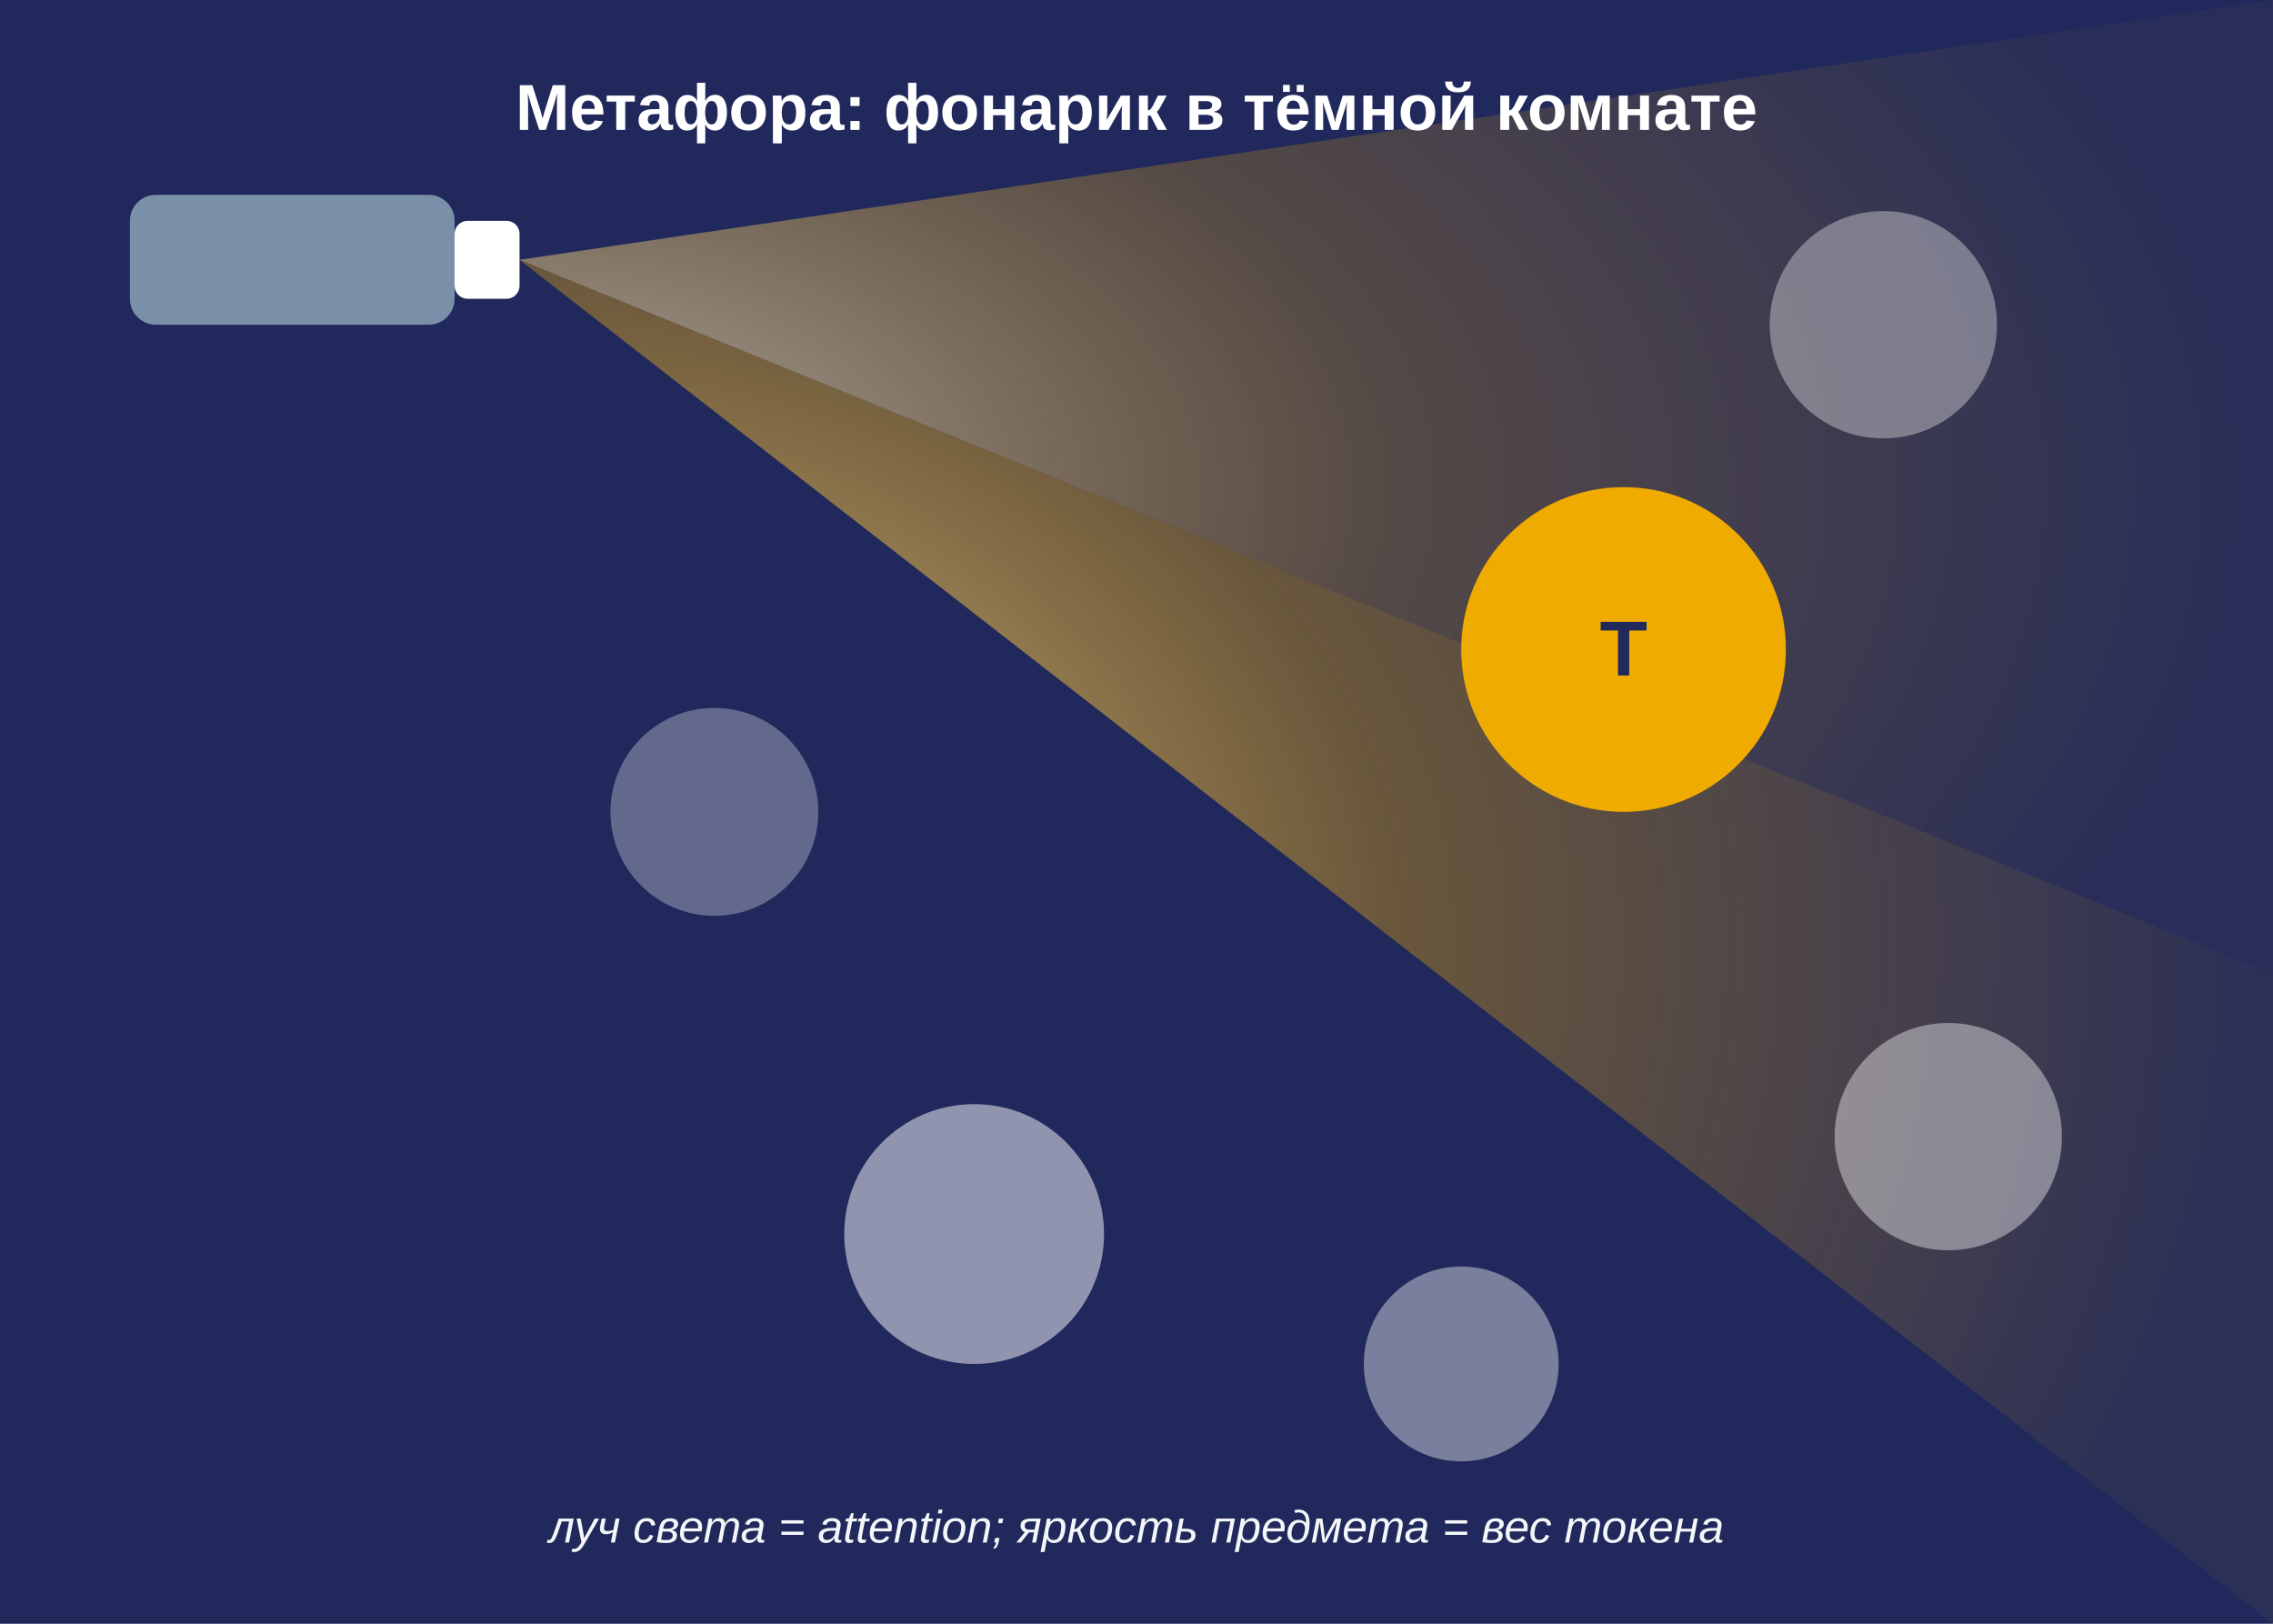
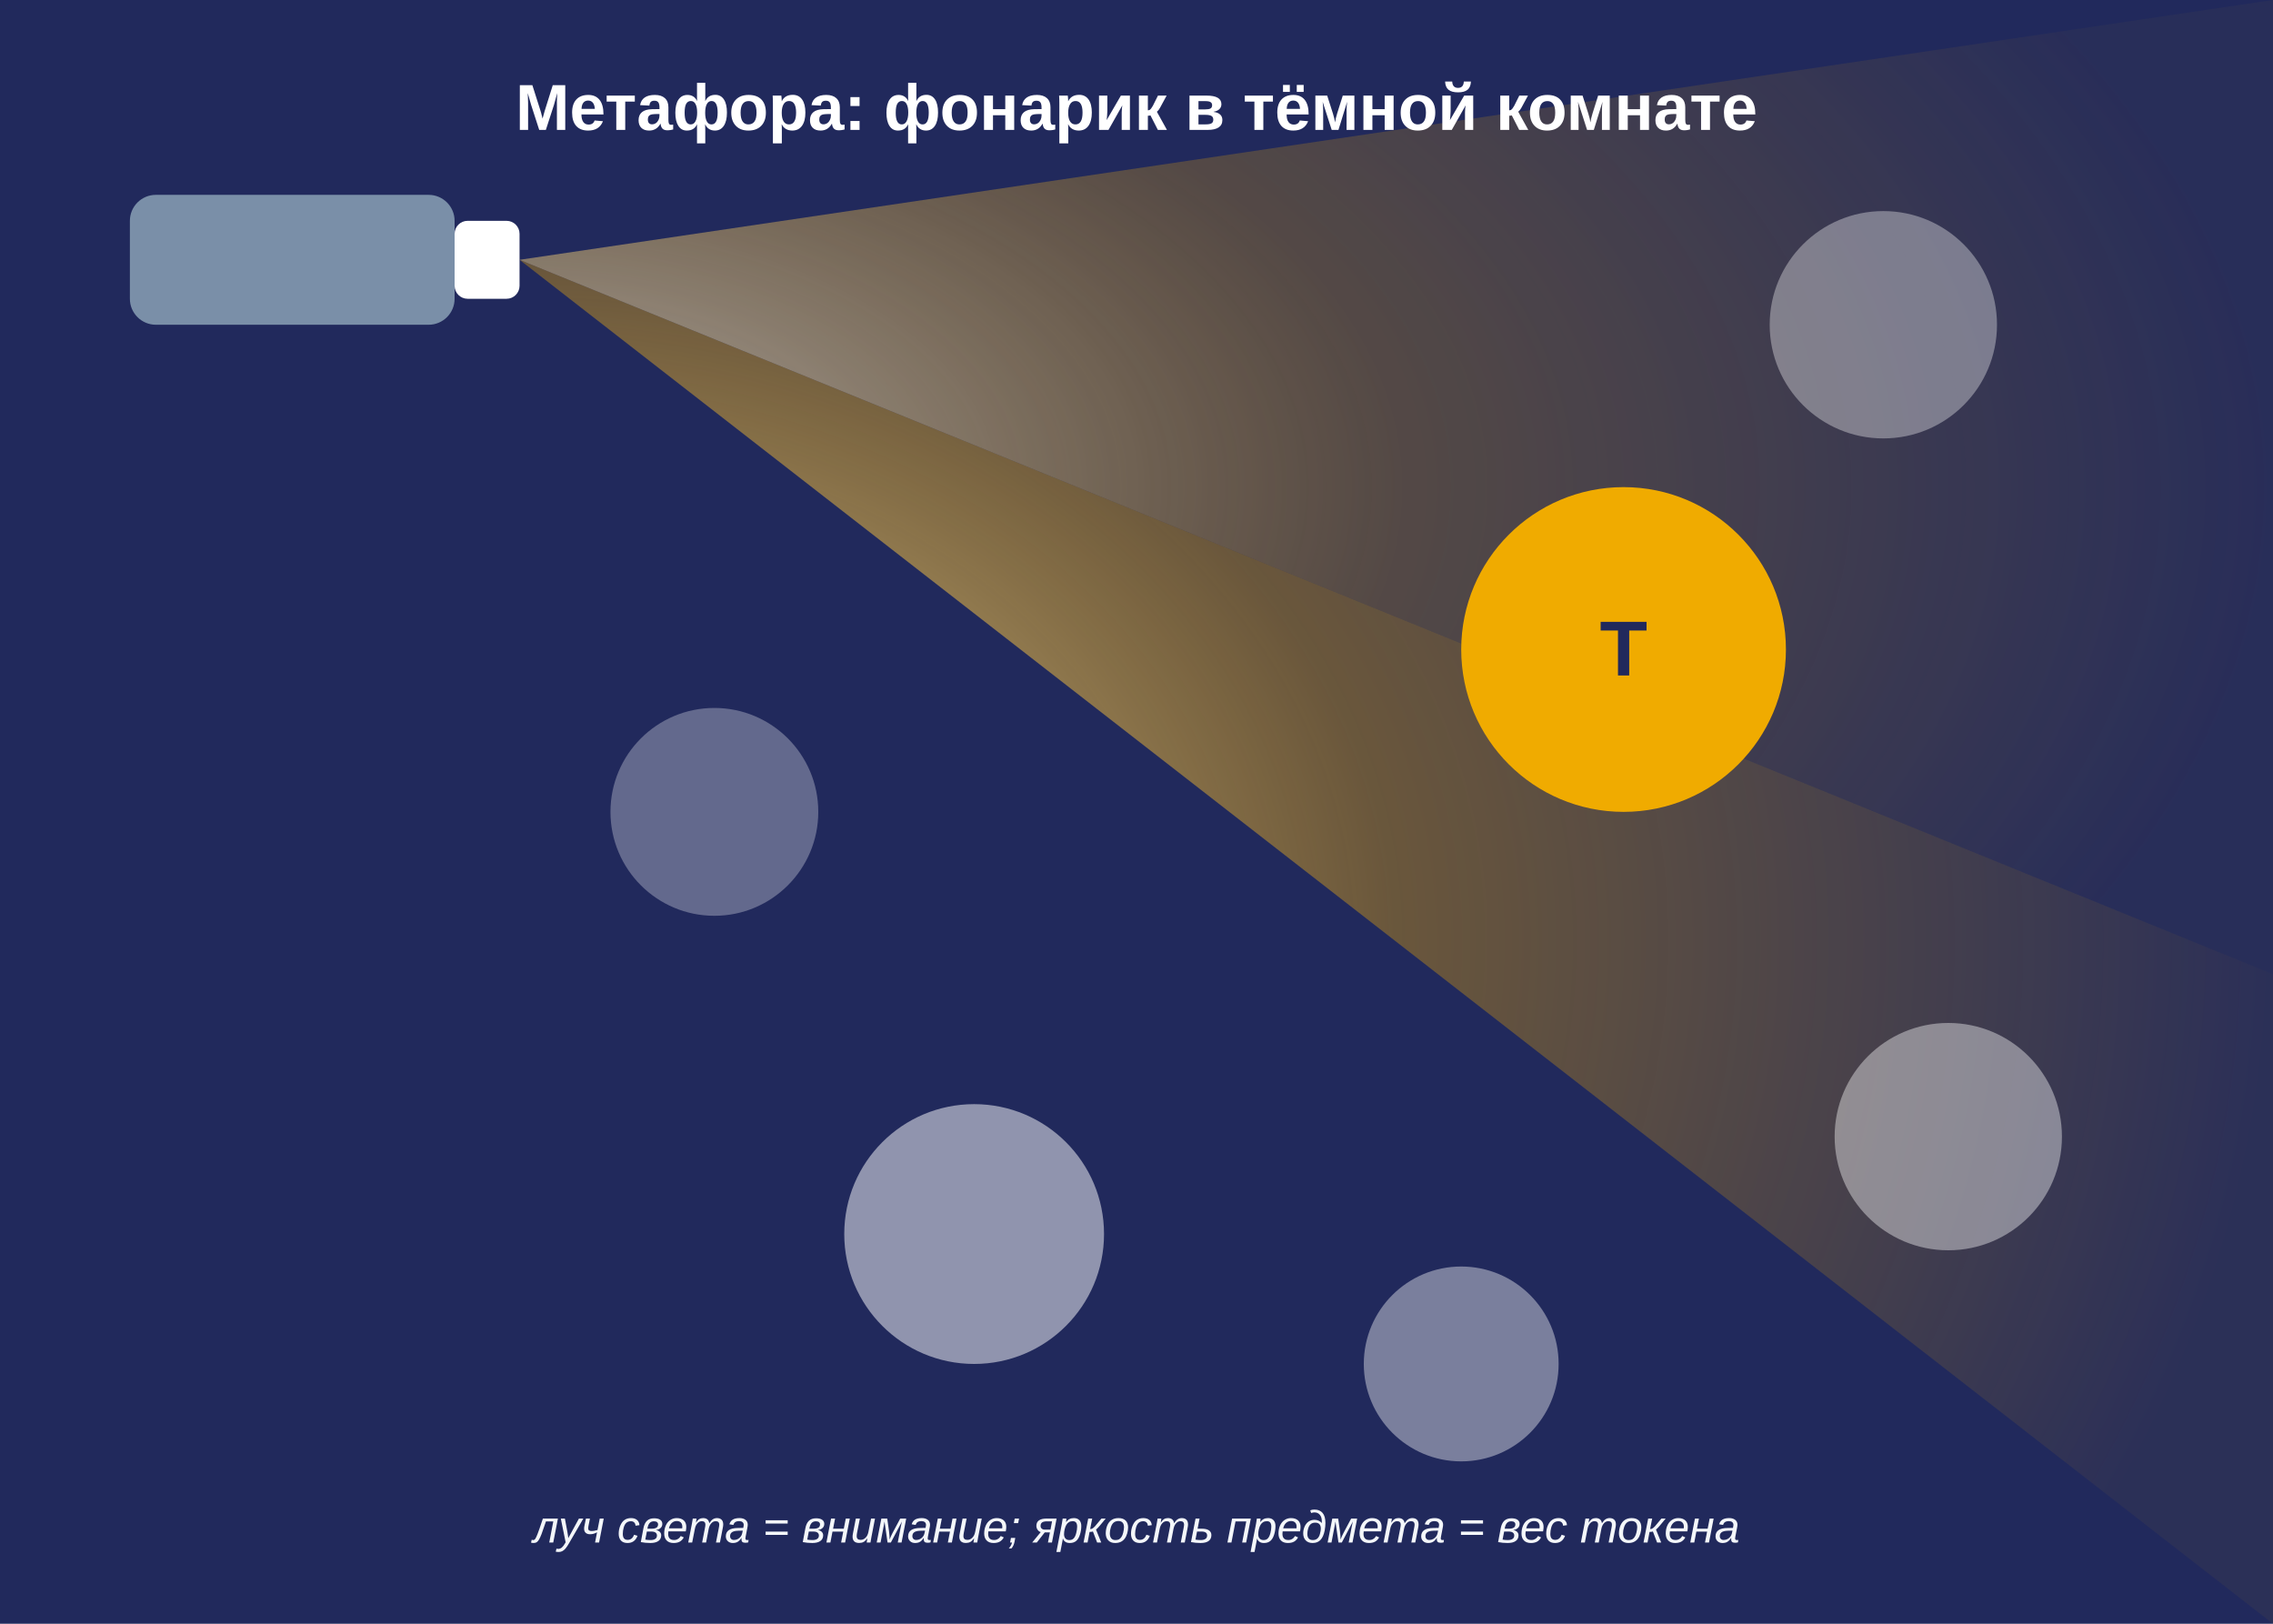
<svg xmlns="http://www.w3.org/2000/svg" width="700" height="500" viewBox="0 0 700 500">
  <rect width="700" height="500" fill="#21295C" />
  <rect x="40" y="60" width="100" height="40" fill="#7A8FA8" rx="8" />
  <rect x="140" y="68" width="20" height="24" fill="#FFFFFF" rx="4" />
  <defs>
    <radialGradient id="cone" cx="0.0" cy="0.5" r="1.0">
      <stop offset="0%" stop-color="#FEF5E0" stop-opacity="0.95" />
      <stop offset="50%" stop-color="#F0AB00" stop-opacity="0.35" />
      <stop offset="100%" stop-color="#F0AB00" stop-opacity="0.05" />
    </radialGradient>
  </defs>
  <polygon points="160,80 700,300 700,500 160,80" fill="url(#cone)" />
  <polygon points="160,80 700,0 700,300 160,80" fill="url(#cone)" opacity="0.7" />
  <circle cx="500" cy="200" r="50" fill="#F0AB00" opacity="1.0" />
  <text x="500" y="208" text-anchor="middle" font-family="Arial" font-size="24" font-weight="bold" fill="#21295C">T</text>
  <circle cx="300" cy="380" r="40" fill="#FFFFFF" opacity="0.5" />
  <circle cx="580" cy="100" r="35" fill="#FFFFFF" opacity="0.35" />
  <circle cx="450" cy="420" r="30" fill="#FFFFFF" opacity="0.4" />
  <circle cx="600" cy="350" r="35" fill="#FFFFFF" opacity="0.4" />
  <circle cx="220" cy="250" r="32" fill="#FFFFFF" opacity="0.3" />
  <text x="350" y="40" text-anchor="middle" font-family="Arial" font-size="20" font-weight="bold" fill="#FFFFFF">Метафора: фонарик в тёмной комнате</text>
-   <text x="350" y="475" text-anchor="middle" font-family="Arial" font-size="14" font-style="italic" fill="#F4F7FA">луч света = attention; яркость предмета = вес токена</text>
+   <text x="350" y="475" text-anchor="middle" font-family="Arial" font-size="14" font-style="italic" fill="#F4F7FA">луч света = внимание; яркость предмета = вес токена</text>
</svg>
